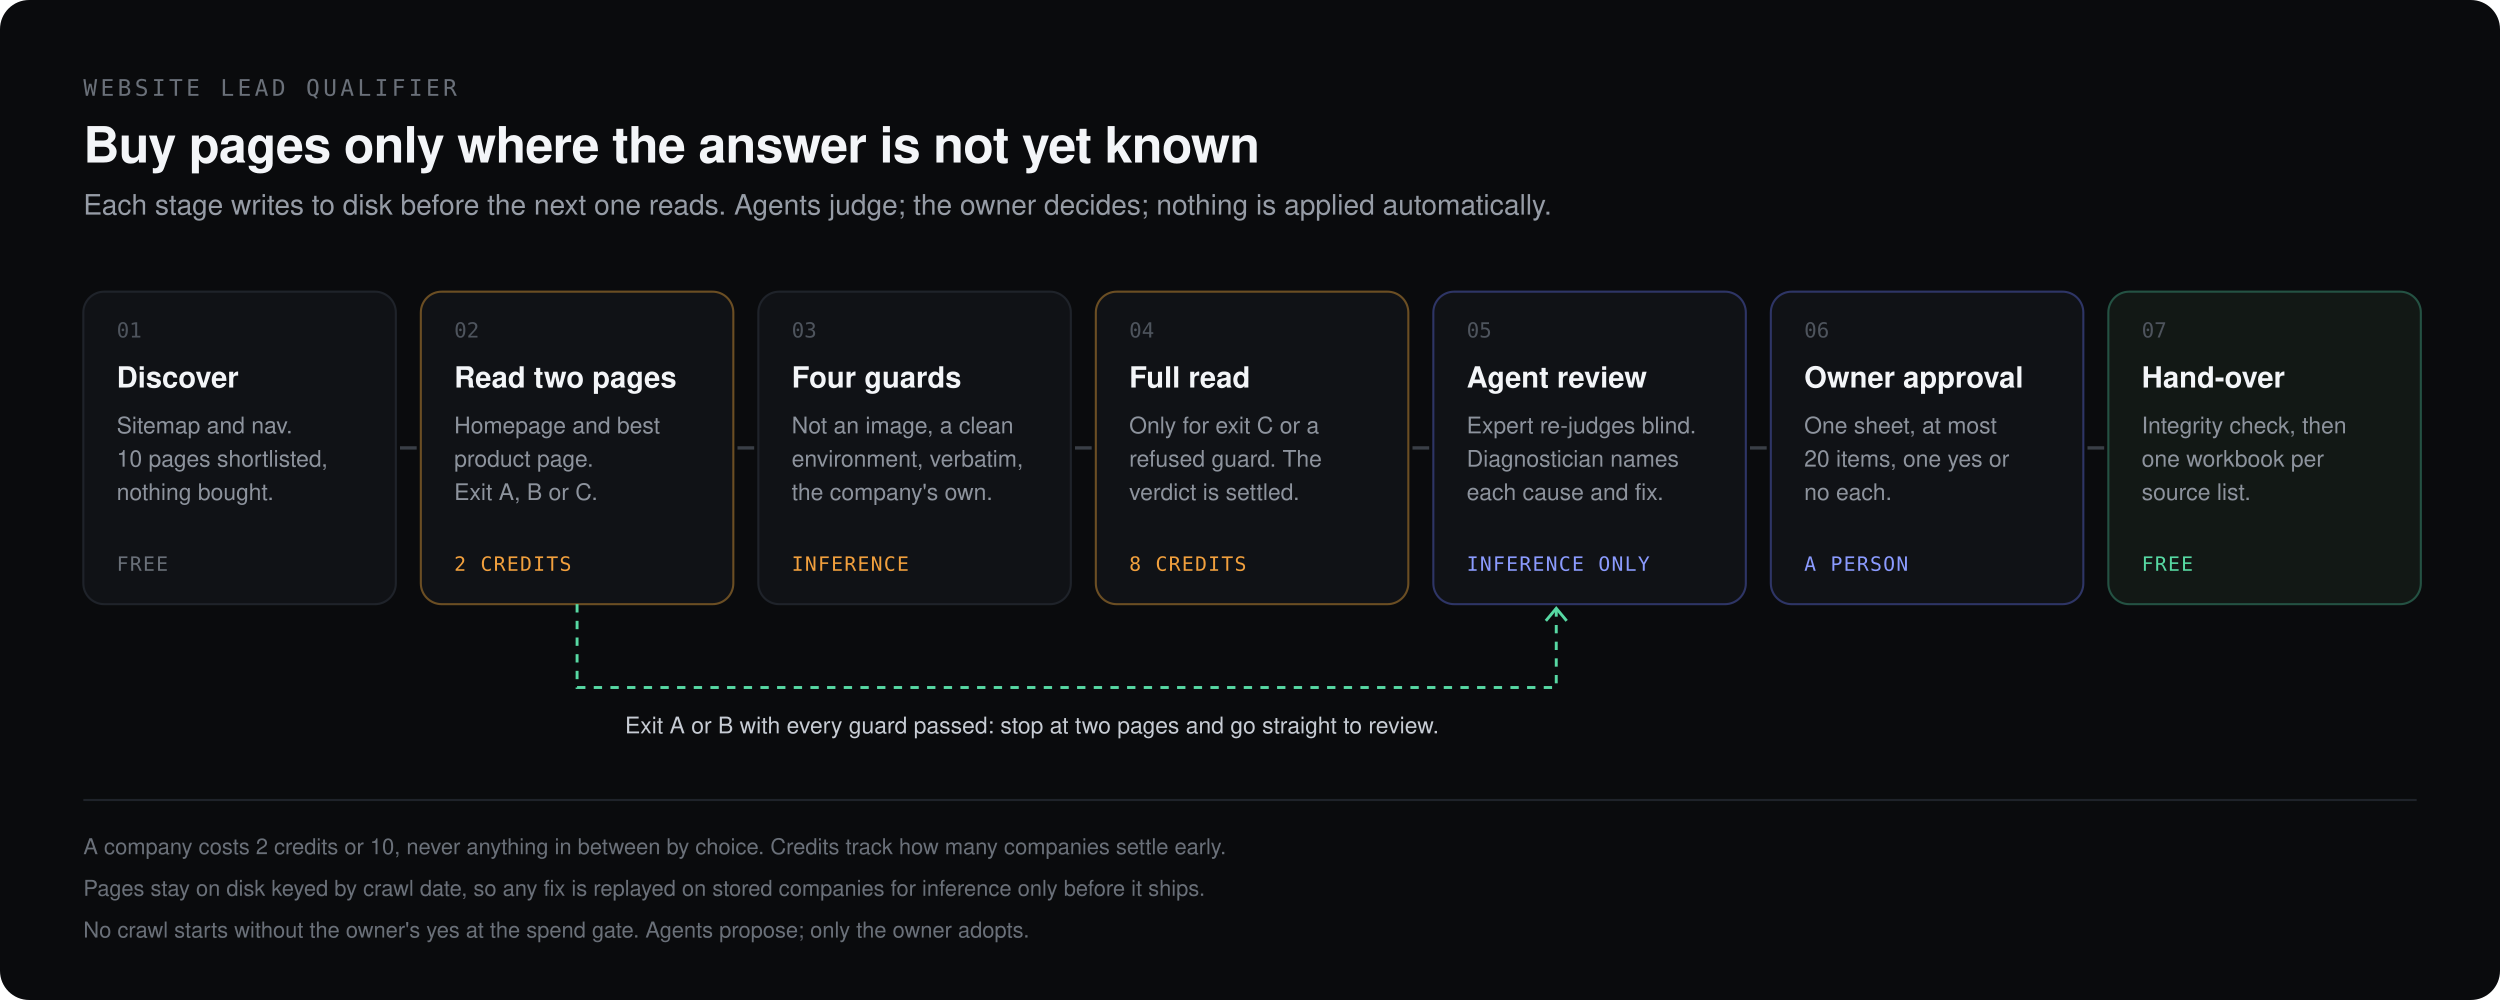
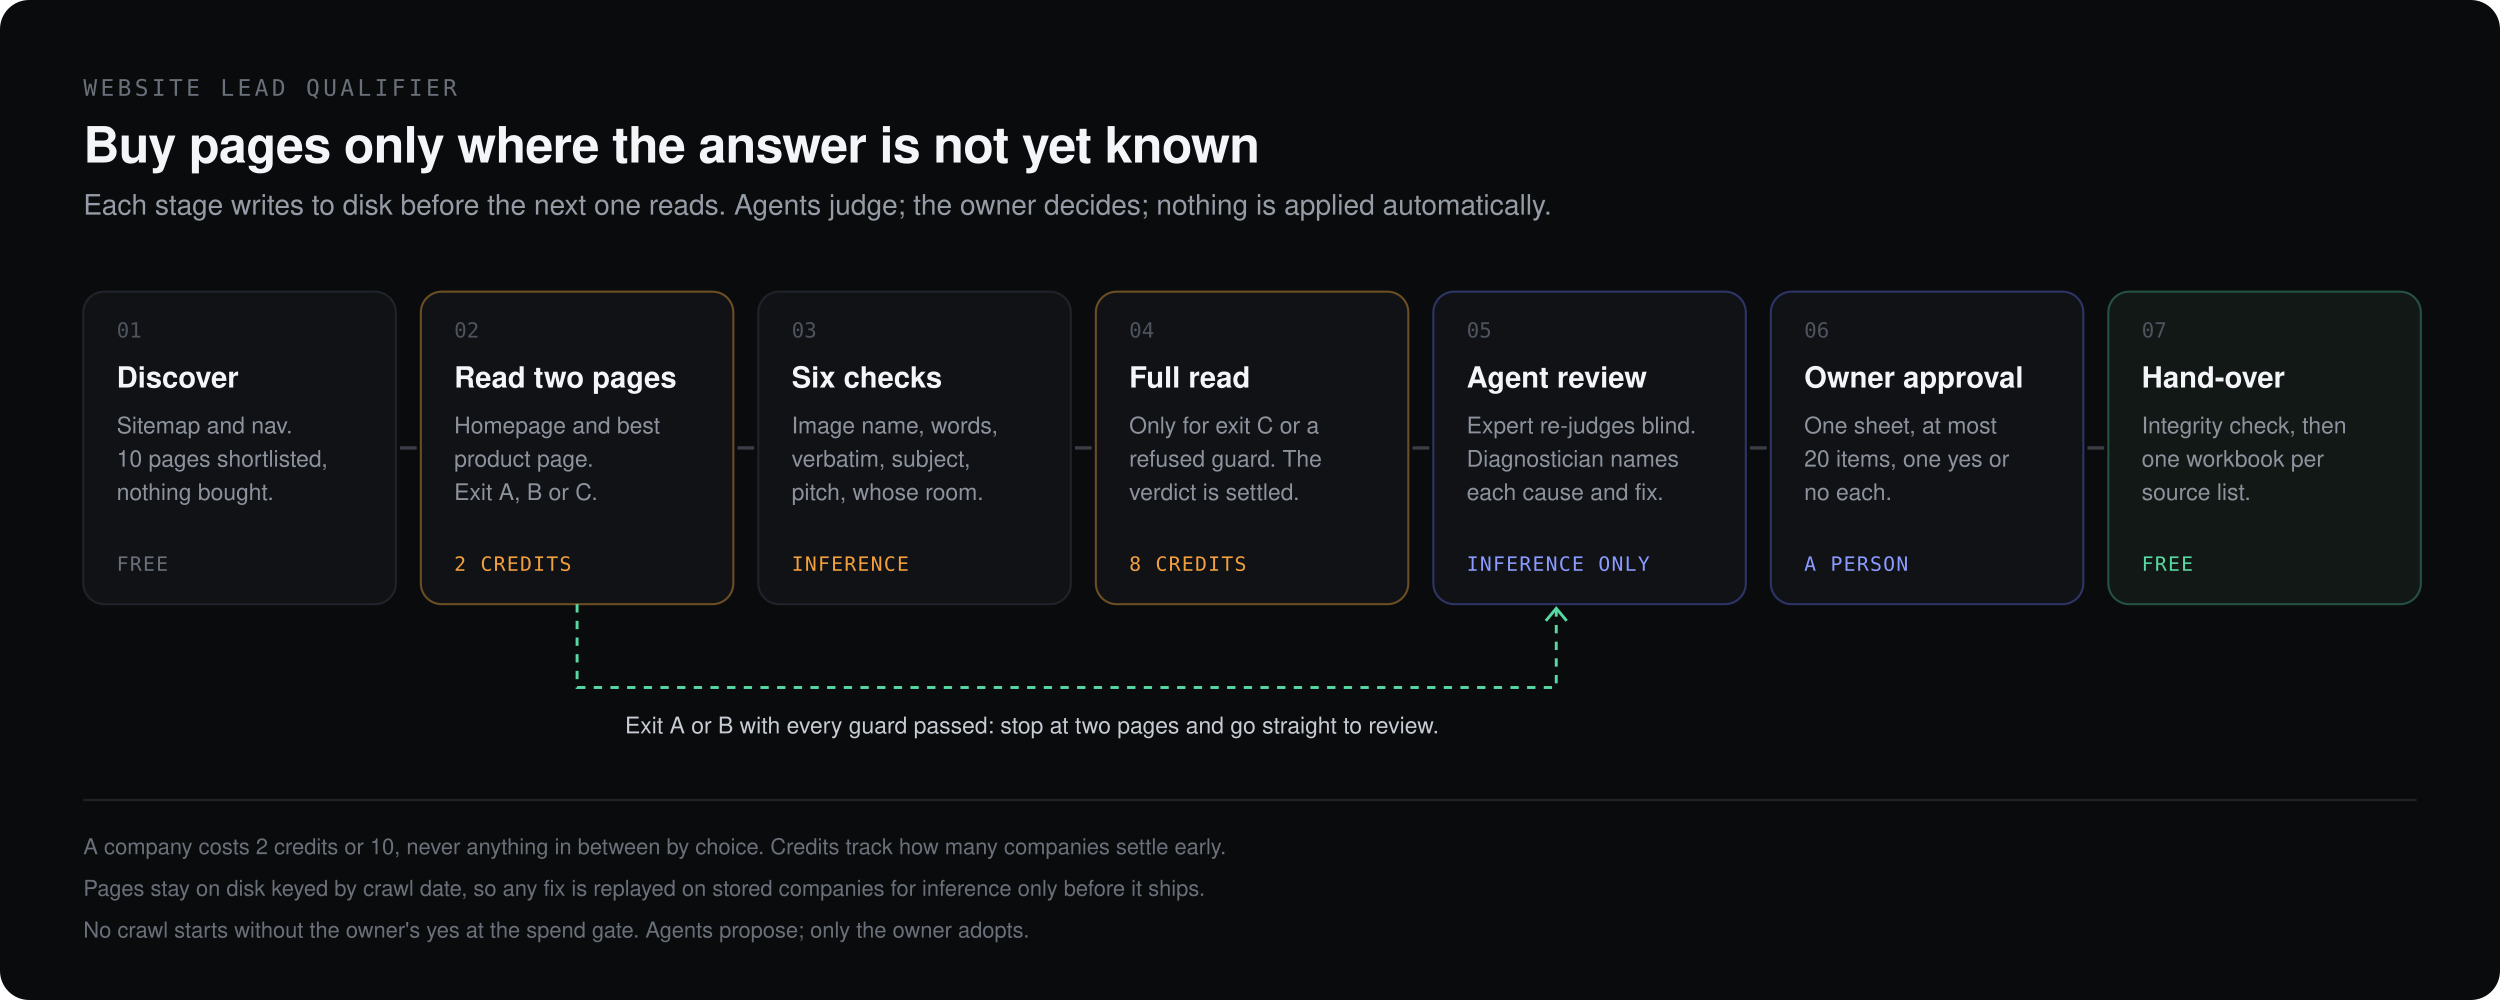
- <svg xmlns="http://www.w3.org/2000/svg" viewBox="0 0 1200 480" width="1200" height="480" role="img" aria-label="The pipeline: free discovery, a two-page read with three exits, four guards, the full read only when needed, then the agent review, the owner's approval and a free hand-over.">
+ <svg xmlns="http://www.w3.org/2000/svg" viewBox="0 0 1200 480" width="1200" height="480" role="img" aria-label="The pipeline: free discovery, a two-page read with three exits, six checks, the full read only when needed, then the agent review, the owner's approval and a free hand-over.">
  <style>
    .s  { font-family: ui-sans-serif, system-ui, -apple-system, "Segoe UI", Helvetica, Arial, sans-serif; }
    .m  { font-family: ui-monospace, SFMono-Regular, "SF Mono", Menlo, Consolas, monospace; }
    .t1 { font-size: 24px; font-weight: 600; fill: #F3F5F8; letter-spacing: -0.3px; }
    .t2 { font-size: 13.5px; fill: #969CA6; }
    .eb { font-size: 11px; fill: #6A7079; letter-spacing: 1.6px; }
    .nm { font-size: 14px; font-weight: 600; fill: #F3F5F8; }
    .dc { font-size: 11px; fill: #8D939D; }
    .ix { font-size: 10px; fill: #4E545D; }
    .cf { font-size: 9.5px; fill: #6A7079; letter-spacing: 0.6px; }
    .ca { font-size: 9.5px; fill: #F2A03D; letter-spacing: 0.6px; }
    .cg { font-size: 9.5px; fill: #57D9A3; letter-spacing: 0.6px; }
    .cb { font-size: 9.5px; fill: #8B9BFF; letter-spacing: 0.6px; }
    .pt { font-size: 11px; fill: #C7CCD4; }
    .pc { font-size: 10.5px; fill: #6A7079; }
  </style>
  <rect width="1200" height="480" rx="14" fill="#0A0B0D" />
  <text class="m eb" x="40" y="46">WEBSITE LEAD QUALIFIER</text>
  <text class="s t1" x="40" y="78">Buy pages only where the answer is not yet known</text>
  <text class="s t2" x="40" y="103">Each stage writes to disk before the next one reads. Agents judge; the owner decides; nothing is applied automatically.</text>
  <rect x="40" y="140" width="150" height="150" rx="10" fill="#101216" stroke="#1F232A" />
  <text class="m ix" x="56" y="162">01</text>
  <text class="s nm" x="56" y="186">Discover</text>
  <text class="s dc" x="56" y="208">Sitemap and nav.</text>
  <text class="s dc" x="56" y="224">10 pages shortlisted,</text>
  <text class="s dc" x="56" y="240">nothing bought.</text>
  <text class="m cf" x="56" y="274">FREE</text>
  <rect x="202" y="140" width="150" height="150" rx="10" fill="#101216" stroke="#6B4E23" />
  <text class="m ix" x="218" y="162">02</text>
  <text class="s nm" x="218" y="186">Read two pages</text>
  <text class="s dc" x="218" y="208">Homepage and best</text>
  <text class="s dc" x="218" y="224">product page.</text>
  <text class="s dc" x="218" y="240">Exit A, B or C.</text>
  <text class="m ca" x="218" y="274">2 CREDITS</text>
  <rect x="364" y="140" width="150" height="150" rx="10" fill="#101216" stroke="#1F232A" />
  <text class="m ix" x="380" y="162">03</text>
-   <text class="s nm" x="380" y="186">Four guards</text>
-   <text class="s dc" x="380" y="208">Not an image, a clean</text>
-   <text class="s dc" x="380" y="224">environment, verbatim,</text>
-   <text class="s dc" x="380" y="240">the company's own.</text>
+   <text class="s nm" x="380" y="186">Six checks</text>
+   <text class="s dc" x="380" y="208">Image name, words,</text>
+   <text class="s dc" x="380" y="224">verbatim, subject,</text>
+   <text class="s dc" x="380" y="240">pitch, whose room.</text>
  <text class="m ca" x="380" y="274">INFERENCE</text>
  <rect x="526" y="140" width="150" height="150" rx="10" fill="#101216" stroke="#6B4E23" />
  <text class="m ix" x="542" y="162">04</text>
  <text class="s nm" x="542" y="186">Full read</text>
  <text class="s dc" x="542" y="208">Only for exit C or a</text>
  <text class="s dc" x="542" y="224">refused guard. The</text>
  <text class="s dc" x="542" y="240">verdict is settled.</text>
  <text class="m ca" x="542" y="274">8 CREDITS</text>
  <rect x="688" y="140" width="150" height="150" rx="10" fill="#101216" stroke="#2E3566" />
  <text class="m ix" x="704" y="162">05</text>
  <text class="s nm" x="704" y="186">Agent review</text>
  <text class="s dc" x="704" y="208">Expert re-judges blind.</text>
  <text class="s dc" x="704" y="224">Diagnostician names</text>
  <text class="s dc" x="704" y="240">each cause and fix.</text>
  <text class="m cb" x="704" y="274">INFERENCE ONLY</text>
  <rect x="850" y="140" width="150" height="150" rx="10" fill="#101216" stroke="#2E3566" />
  <text class="m ix" x="866" y="162">06</text>
  <text class="s nm" x="866" y="186">Owner approval</text>
  <text class="s dc" x="866" y="208">One sheet, at most</text>
  <text class="s dc" x="866" y="224">20 items, one yes or</text>
  <text class="s dc" x="866" y="240">no each.</text>
  <text class="m cb" x="866" y="274">A PERSON</text>
  <rect x="1012" y="140" width="150" height="150" rx="10" fill="#121815" stroke="#245243" />
  <text class="m ix" x="1028" y="162">07</text>
  <text class="s nm" x="1028" y="186">Hand-over</text>
  <text class="s dc" x="1028" y="208">Integrity check, then</text>
  <text class="s dc" x="1028" y="224">one workbook per</text>
  <text class="s dc" x="1028" y="240">source list.</text>
  <text class="m cg" x="1028" y="274">FREE</text>
  <path d="M192 215h8M354 215h8M516 215h8M678 215h8M840 215h8M1002 215h8" stroke="#3A3F47" stroke-width="1.6" />
  <path d="M277 290v40h470v-38" fill="none" stroke="#57D9A3" stroke-width="1.4" stroke-dasharray="4 4" />
  <path d="M742 298l5-6 5 6" fill="none" stroke="#57D9A3" stroke-width="1.4" />
  <text class="s pt" x="300" y="352">Exit A or B with every guard passed: stop at two pages and go straight to review.</text>
  <line x1="40" y1="384" x2="1160" y2="384" stroke="#1F232A" />
  <text class="s pc" x="40" y="410">A company costs 2 credits or 10, never anything in between by choice. Credits track how many companies settle early.</text>
  <text class="s pc" x="40" y="430">Pages stay on disk keyed by crawl date, so any fix is replayed on stored companies for inference only before it ships.</text>
  <text class="s pc" x="40" y="450">No crawl starts without the owner's yes at the spend gate. Agents propose; only the owner adopts.</text>
</svg>
